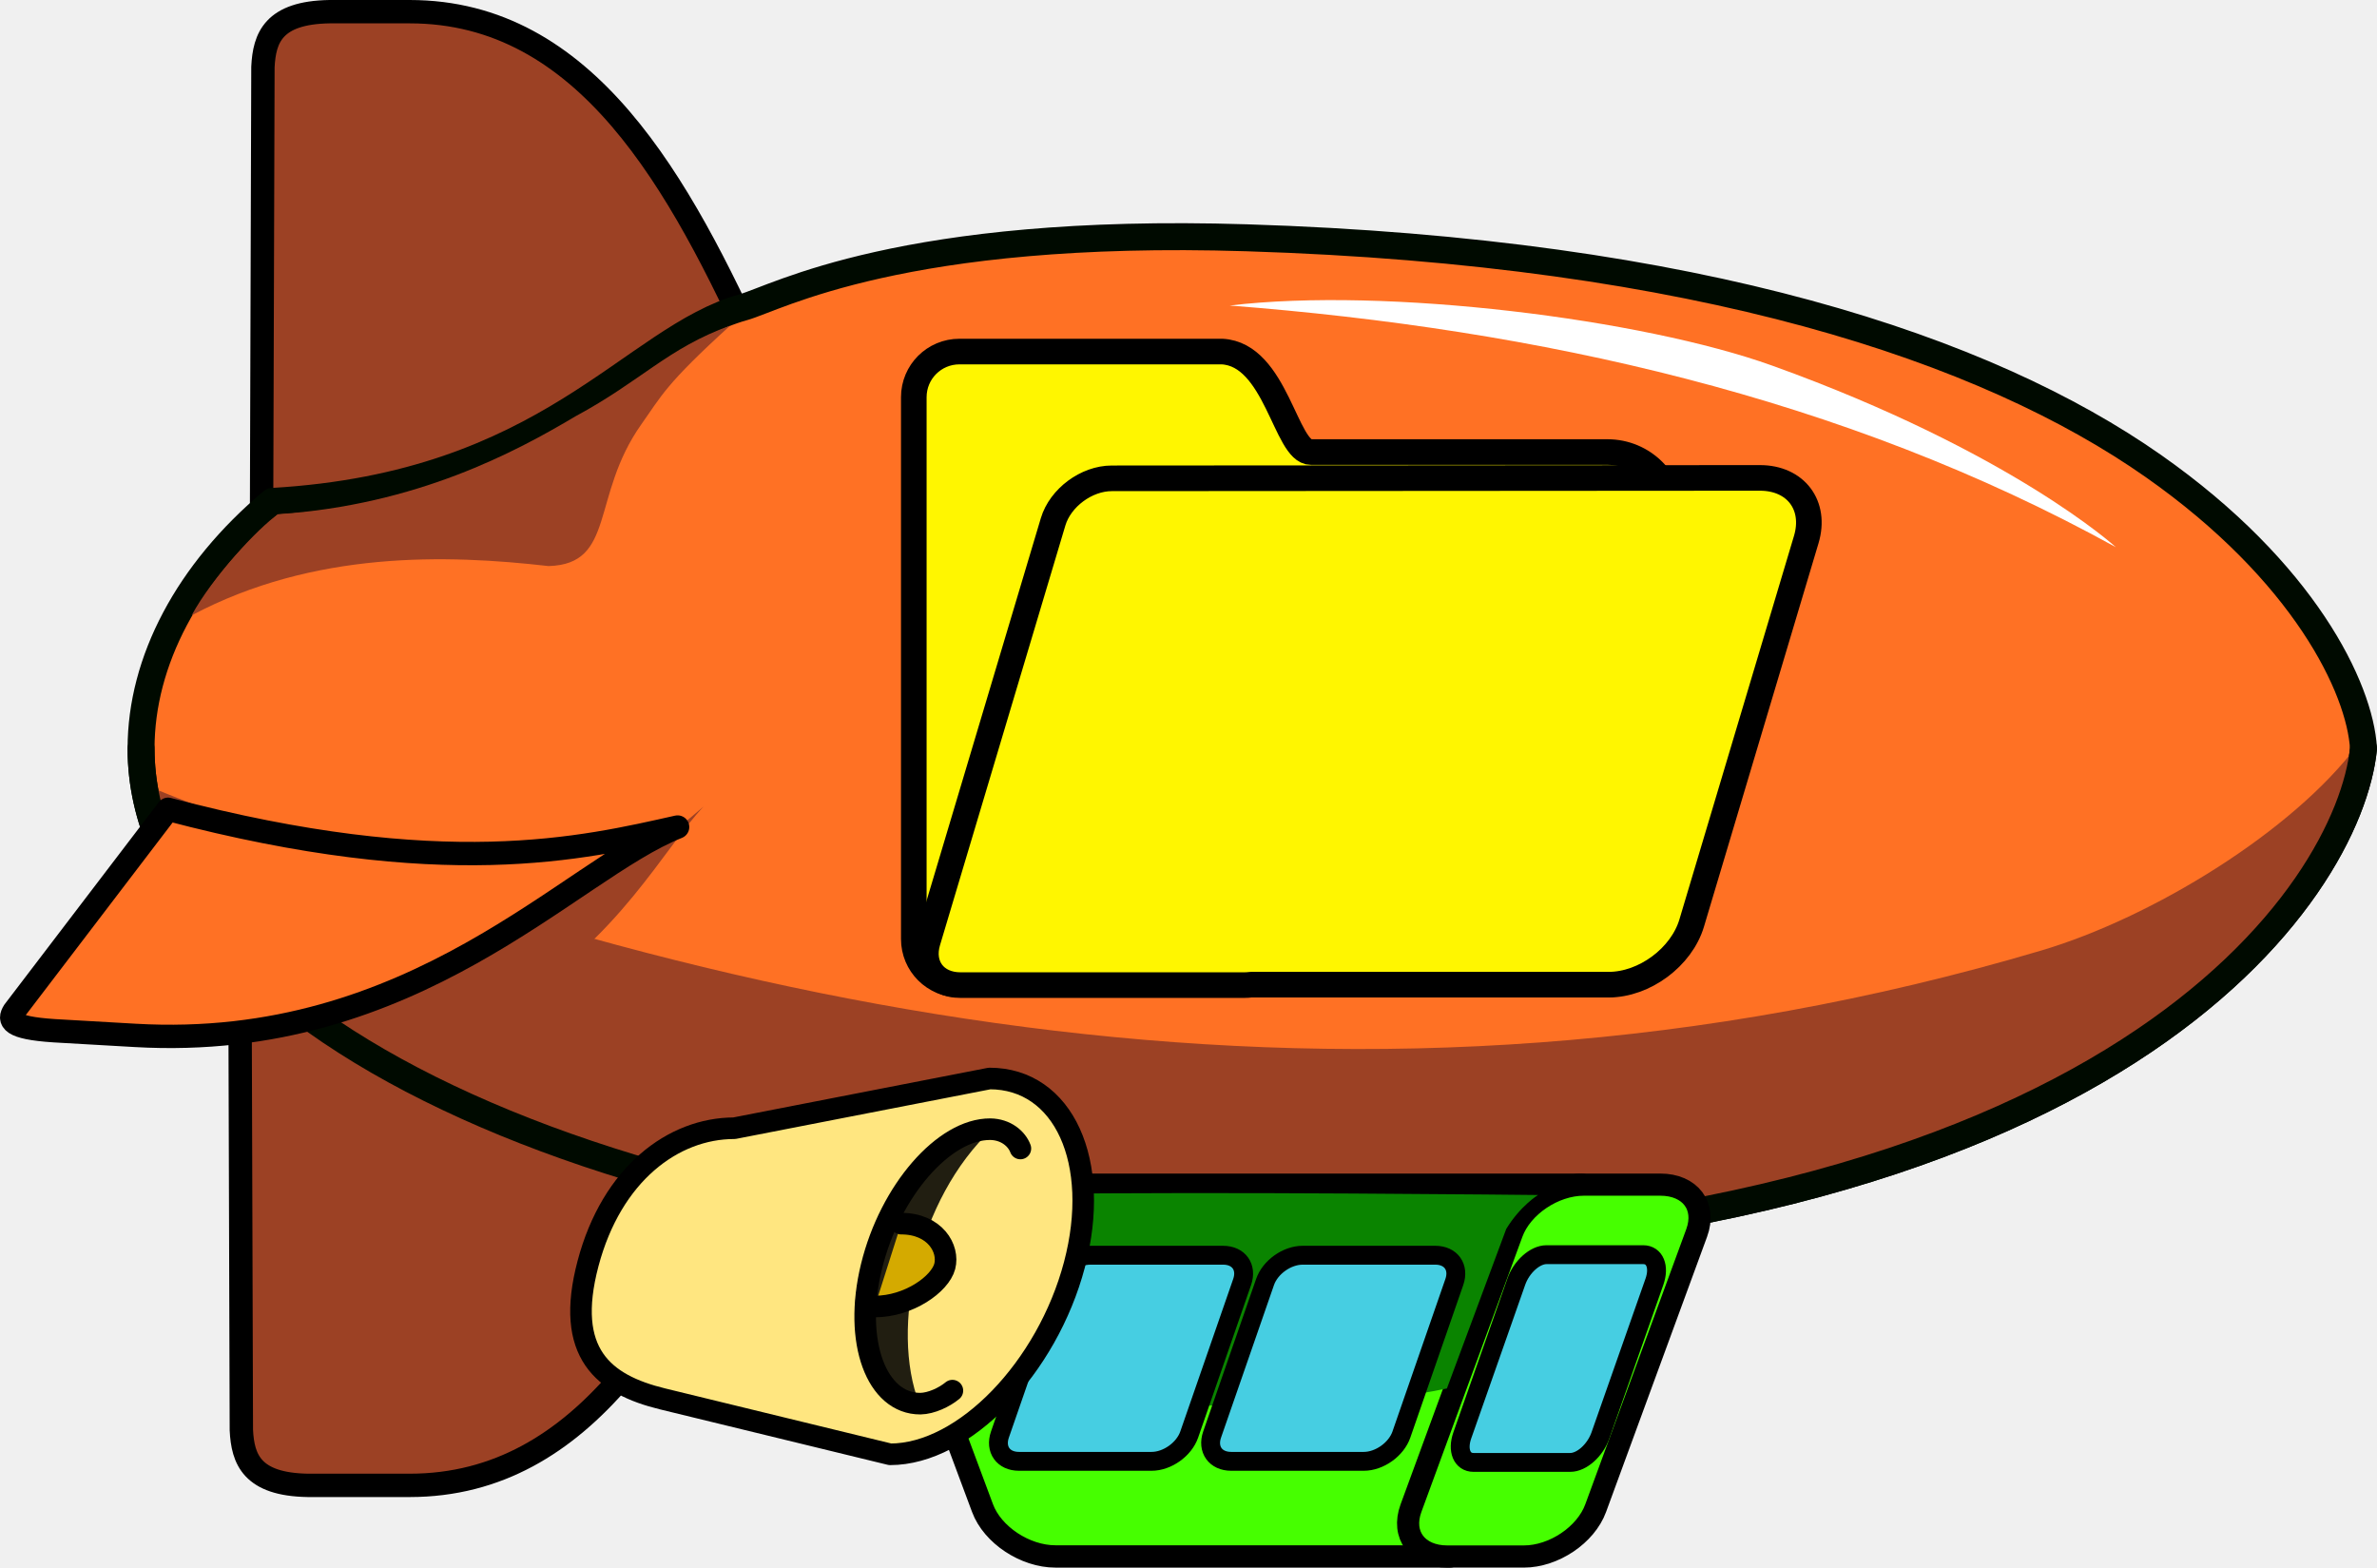
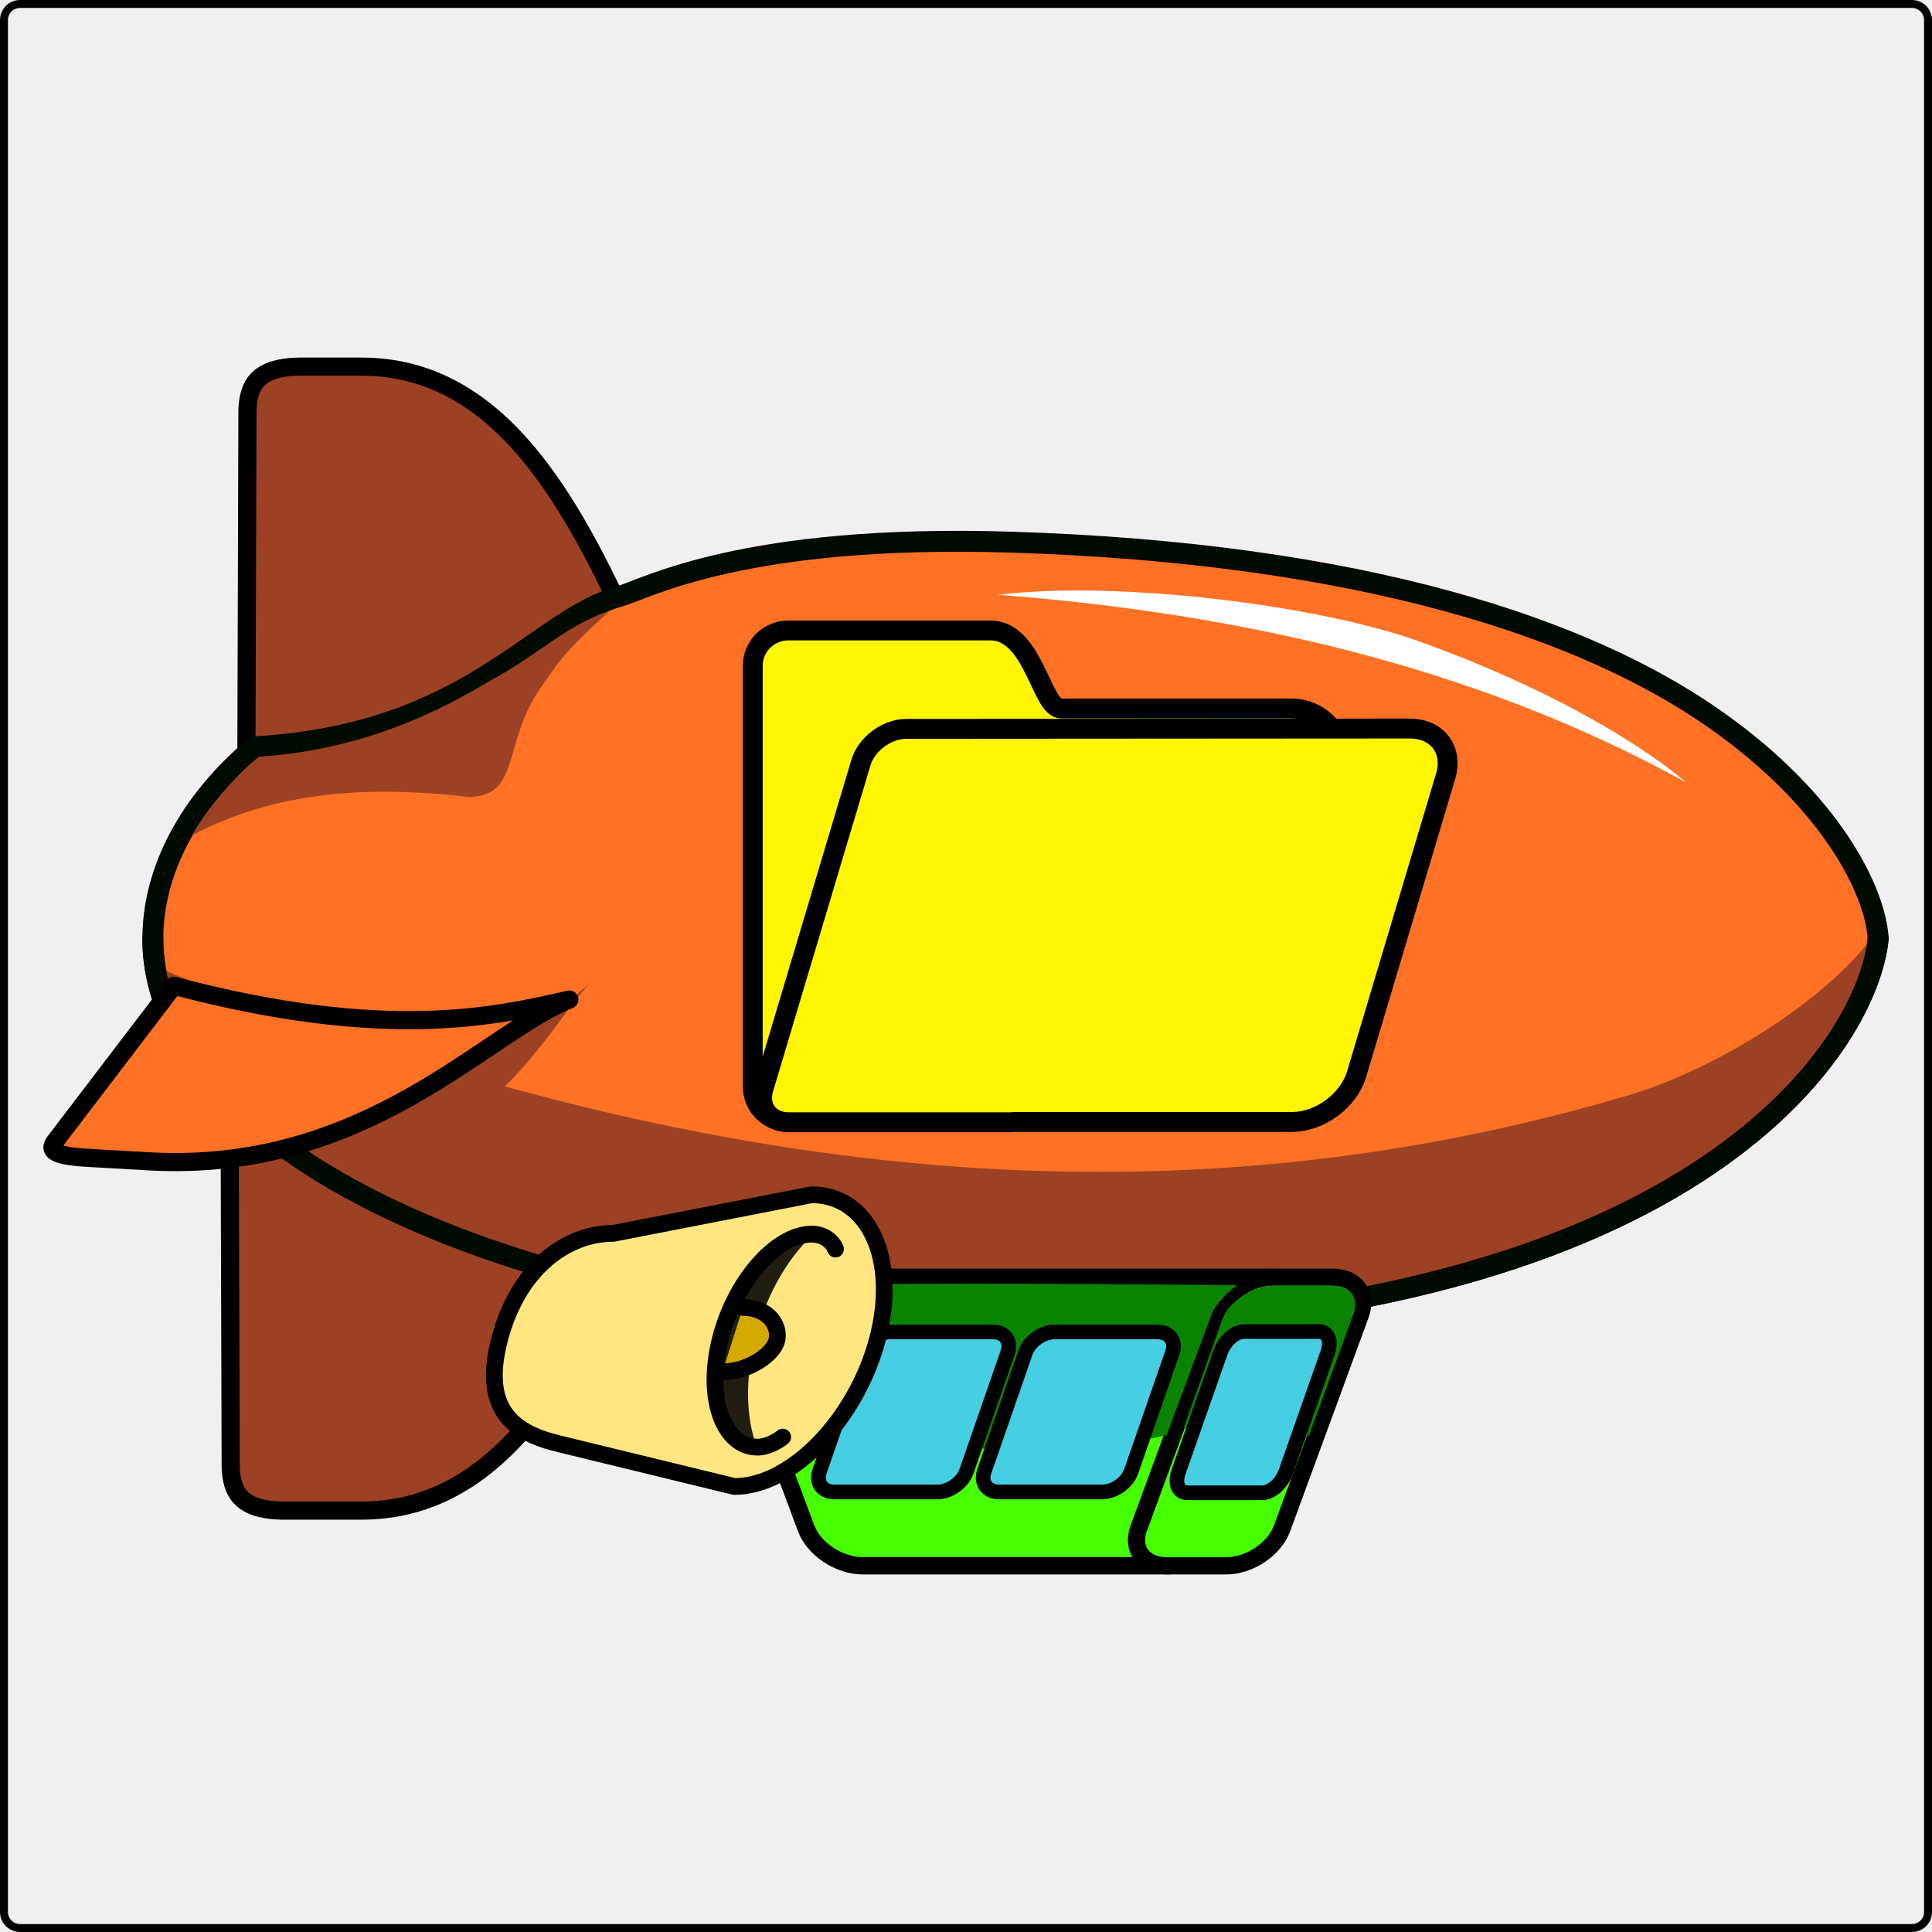
- <svg xmlns="http://www.w3.org/2000/svg" width="233.311mm" height="153.852mm" viewBox="0 0 233.311 153.852" version="1.1" id="svg8">
+ <svg xmlns="http://www.w3.org/2000/svg" width="244.268mm" height="244.268mm" viewBox="0 0 244.268 244.268" version="1.1" id="svg8">
  <defs id="defs2" />
-   <g id="layer1" transform="translate(6.66859,-46.69198)">
-     <path style="fill:#9c4124;fill-opacity:1;fill-rule:evenodd;stroke:#000000;stroke-width:2.292;stroke-linecap:butt;stroke-linejoin:miter;stroke-miterlimit:4;stroke-dasharray:none;stroke-opacity:1" d="M 94.173,120.156 C 70.257,114.487 68.108,47.838 33.547,47.838 l -7.877,-8e-6 c -5.515,0.091 -6.39,2.571 -6.531,5.428 L 18.934,120.156 Z" id="path847" />
-     <path id="path849" d="m 94.173,120.156 c -23.916,5.668 -26.066,72.318 -60.627,72.318 l -9.994,2e-5 c -5.515,-0.091 -6.39,-2.571 -6.531,-5.428 l -0.204,-66.89 z" style="fill:#9c4124;fill-opacity:1;fill-rule:evenodd;stroke:#000000;stroke-width:2.292;stroke-linecap:butt;stroke-linejoin:miter;stroke-miterlimit:4;stroke-dasharray:none;stroke-opacity:1" />
-     <path style="opacity:1;fill:#ff7124;fill-opacity:1;stroke:#000a00;stroke-width:2.646;stroke-linecap:round;stroke-linejoin:round;stroke-miterlimit:4;stroke-dasharray:none;stroke-opacity:1;paint-order:markers fill stroke" d="M 116.247,169.503 C 56.011,169.801 7.177,147.694 7.177,120.156 c 5e-6,-8.557 4.583,-17.285 12.889,-24.253 27.252,-1.568 35.222,-16.001 46.224,-19.06 3.251,-0.904 15.602,-7.869 49.4,-6.814 44.441,1.387 72.672,10.941 89.008,22.405 14.754,10.353 20.278,21.77 20.619,27.722 -1.379,13.811 -23.791,48.924 -109.07,49.347 z" id="path817" />
-     <path style="fill:#9c4124;fill-opacity:1;fill-rule:evenodd;stroke:none;stroke-width:0.529px;stroke-linecap:butt;stroke-linejoin:miter;stroke-opacity:1" d="m 7.223,123.604 c 57.141,23.063 119.776,36.143 186.465,16.377 10.931,-3.24 24.694,-11.698 31.023,-20.15 -6.661,27.09 -41.918,50.102 -113.589,51.089 C 20.777,164.352 13.797,144.044 7.223,123.604 Z" id="path869" />
-     <path id="path903" d="m 225.317,120.156 c -1.379,13.811 -23.791,48.924 -109.07,49.347 C 56.011,169.801 7.177,147.694 7.177,120.156" style="opacity:1;fill:none;fill-opacity:1;stroke:#000a00;stroke-width:2.646;stroke-linecap:round;stroke-linejoin:round;stroke-miterlimit:4;stroke-dasharray:none;stroke-opacity:1;paint-order:markers fill stroke" />
-     <path style="opacity:1;fill:#ffffff;fill-opacity:1;stroke:none;stroke-width:2.856;stroke-linecap:round;stroke-linejoin:round;stroke-miterlimit:4;stroke-dasharray:none;stroke-opacity:1;paint-order:markers fill stroke" d="m 201.011,100.396 c -26.848,-14.812 -56.71,-21.368 -86.979,-23.718 15.36,-1.844 40.565,1.337 53.241,5.896 23.479,8.444 33.739,17.822 33.739,17.822 z" id="path907" />
-     <path style="fill:#9c4124;fill-opacity:1;fill-rule:evenodd;stroke:none;stroke-width:0.836;stroke-linecap:round;stroke-linejoin:round;stroke-miterlimit:4;stroke-dasharray:none;stroke-opacity:1" d="m 62.395,125.851 c -3.683,3.804 -8.597,13.39 -18.608,18.976 l -2.895,1.615 c -1.591,0.877 -1.663,0.637 -1.496,0.221 l 4.822,-10.255 c 10.024,-3.557 14.887,-7.766 18.176,-10.557 z" id="path963" />
-     <path style="fill:#9c4124;fill-opacity:1;fill-rule:evenodd;stroke:none;stroke-width:0.255;stroke-linecap:butt;stroke-linejoin:miter;stroke-miterlimit:4;stroke-dasharray:none;stroke-opacity:1" d="m 65,78.648 c -6.359,5.781 -6.722,6.872 -8.719,9.691 -4.98,7.029 -2.492,13.722 -9.106,13.911 -10.007,-1.145 -23.051,-1.526 -35.031,4.837 1.971,-3.675 6.594,-8.658 8.492,-9.927 13.641,-0.927 23.291,-6.104 29.186,-9.613 6.461,-3.477 9.05,-6.68 15.177,-8.898 z" id="path992" />
-     <path id="path905" d="m 59.84,127.862 c -10.55,4.177 -25.746,22.03 -53.235,20.449 l -7.949,-0.457 C -5.71,147.574 -5.839,146.8 -5.298,145.947 L 9.825,126.119 C 36.844,133.246 50.569,129.942 59.84,127.862 Z" style="fill:#ff7124;fill-opacity:1;fill-rule:evenodd;stroke:#000000;stroke-width:2.292;stroke-linecap:round;stroke-linejoin:round;stroke-miterlimit:4;stroke-dasharray:none;stroke-opacity:1" />
-     <g id="g901" transform="matrix(1.899846,0,0,1.899846,-76.54784,-161.5403)">
-       <path id="rect871" d="m 86.352,127.766 c -1.307,0 -2.36,1.052 -2.36,2.359 v 27.988 c 0,1.307 1.052,2.359 2.36,2.359 h 14.681 c 0.108,0 0.214,-0.01 0.319,-0.024 h 18.481 c 1.852,0 3.343,-1.491 3.343,-3.344 V 136.302 c 0,-1.852 -1.491,-3.344 -3.343,-3.344 h -15.322 c -1.306,0.012 -1.798,-5.052 -4.595,-5.192 z" style="opacity:1;fill:#fff600;fill-opacity:1;stroke:#000000;stroke-width:1.323;stroke-linecap:round;stroke-linejoin:round;stroke-miterlimit:4;stroke-dasharray:none;stroke-opacity:1;paint-order:markers fill stroke" />
-       <path id="rect871-0" d="m 94.22,134.315 c -1.307,0 -2.659,1.002 -3.031,2.247 L 84.711,158.248 c -0.372,1.245 0.381,2.247 1.688,2.247 h 14.681 c 0.108,0 0.217,-0.009 0.326,-0.022 h 18.481 c 1.852,0 3.768,-1.42 4.294,-3.184 l 5.919,-19.812 c 0.527,-1.764 -0.54,-3.184 -2.392,-3.184 z" style="opacity:1;fill:#fff600;fill-opacity:1;stroke:#000000;stroke-width:1.323;stroke-linecap:round;stroke-linejoin:round;stroke-miterlimit:4;stroke-dasharray:none;stroke-opacity:1;paint-order:markers fill stroke" />
+   <g id="layer1" transform="translate(10.18193,-42.0969)">
+     <rect style="opacity:1;fill:none;fill-opacity:1;stroke:#000000;stroke-width:1.006;stroke-linecap:round;stroke-linejoin:round;stroke-miterlimit:4;stroke-dasharray:none;stroke-opacity:1;paint-order:markers fill stroke" id="rect1134" width="243.262" height="243.262" x="-9.679" y="42.6" ry="2.031" />
+     <g id="g1159" transform="translate(1.965347,40.61288)">
+       <path id="path847" d="M 94.173,120.156 C 70.257,114.487 68.108,47.838 33.547,47.838 l -7.877,-8e-6 c -5.515,0.091 -6.39,2.571 -6.531,5.428 L 18.934,120.156 Z" style="fill:#9c4124;fill-opacity:1;fill-rule:evenodd;stroke:#000000;stroke-width:2.292;stroke-linecap:butt;stroke-linejoin:miter;stroke-miterlimit:4;stroke-dasharray:none;stroke-opacity:1" />
+       <path style="fill:#9c4124;fill-opacity:1;fill-rule:evenodd;stroke:#000000;stroke-width:2.292;stroke-linecap:butt;stroke-linejoin:miter;stroke-miterlimit:4;stroke-dasharray:none;stroke-opacity:1" d="m 94.173,120.156 c -23.916,5.668 -26.066,72.318 -60.627,72.318 l -9.994,2e-5 c -5.515,-0.091 -6.39,-2.571 -6.531,-5.428 l -0.204,-66.89 z" id="path849" />
+       <path id="path817" d="M 116.247,169.503 C 56.011,169.801 7.177,147.694 7.177,120.156 c 5e-6,-8.557 4.583,-17.285 12.889,-24.253 27.252,-1.568 35.222,-16.001 46.224,-19.06 3.251,-0.904 15.602,-7.869 49.4,-6.814 44.441,1.387 72.672,10.941 89.008,22.405 14.754,10.353 20.278,21.77 20.619,27.722 -1.379,13.811 -23.791,48.924 -109.07,49.347 z" style="opacity:1;fill:#ff7124;fill-opacity:1;stroke:#000a00;stroke-width:2.646;stroke-linecap:round;stroke-linejoin:round;stroke-miterlimit:4;stroke-dasharray:none;stroke-opacity:1;paint-order:markers fill stroke" />
+       <path id="path869" d="m 7.223,123.604 c 57.141,23.063 119.776,36.143 186.465,16.377 10.931,-3.24 24.694,-11.698 31.023,-20.15 -6.661,27.09 -41.918,50.102 -113.589,51.089 C 20.777,164.352 13.797,144.044 7.223,123.604 Z" style="fill:#9c4124;fill-opacity:1;fill-rule:evenodd;stroke:none;stroke-width:0.529px;stroke-linecap:butt;stroke-linejoin:miter;stroke-opacity:1" />
+       <path style="opacity:1;fill:none;fill-opacity:1;stroke:#000a00;stroke-width:2.646;stroke-linecap:round;stroke-linejoin:round;stroke-miterlimit:4;stroke-dasharray:none;stroke-opacity:1;paint-order:markers fill stroke" d="m 225.317,120.156 c -1.379,13.811 -23.791,48.924 -109.07,49.347 C 56.011,169.801 7.177,147.694 7.177,120.156" id="path903" />
+       <path id="path907" d="m 201.011,100.396 c -26.848,-14.812 -56.71,-21.368 -86.979,-23.718 15.36,-1.844 40.565,1.337 53.241,5.896 23.479,8.444 33.739,17.822 33.739,17.822 z" style="opacity:1;fill:#ffffff;fill-opacity:1;stroke:none;stroke-width:2.856;stroke-linecap:round;stroke-linejoin:round;stroke-miterlimit:4;stroke-dasharray:none;stroke-opacity:1;paint-order:markers fill stroke" />
+       <path id="path963" d="m 62.395,125.851 c -3.683,3.804 -8.597,13.39 -18.608,18.976 l -2.895,1.615 c -1.591,0.877 -1.663,0.637 -1.496,0.221 l 4.822,-10.255 c 10.024,-3.557 14.887,-7.766 18.176,-10.557 z" style="fill:#9c4124;fill-opacity:1;fill-rule:evenodd;stroke:none;stroke-width:0.836;stroke-linecap:round;stroke-linejoin:round;stroke-miterlimit:4;stroke-dasharray:none;stroke-opacity:1" />
+       <path id="path992" d="m 65,78.648 c -6.359,5.781 -6.722,6.872 -8.719,9.691 -4.98,7.029 -2.492,13.722 -9.106,13.911 -10.007,-1.145 -23.051,-1.526 -35.031,4.837 1.971,-3.675 6.594,-8.658 8.492,-9.927 13.641,-0.927 23.291,-6.104 29.186,-9.613 6.461,-3.477 9.05,-6.68 15.177,-8.898 z" style="fill:#9c4124;fill-opacity:1;fill-rule:evenodd;stroke:none;stroke-width:0.255;stroke-linecap:butt;stroke-linejoin:miter;stroke-miterlimit:4;stroke-dasharray:none;stroke-opacity:1" />
+       <path style="fill:#ff7124;fill-opacity:1;fill-rule:evenodd;stroke:#000000;stroke-width:2.292;stroke-linecap:round;stroke-linejoin:round;stroke-miterlimit:4;stroke-dasharray:none;stroke-opacity:1" d="m 59.84,127.862 c -10.55,4.177 -25.746,22.03 -53.235,20.449 l -7.949,-0.457 C -5.71,147.574 -5.839,146.8 -5.298,145.947 L 9.825,126.119 C 36.844,133.246 50.569,129.942 59.84,127.862 Z" id="path905" />
+       <g transform="matrix(1.899846,0,0,1.899846,-76.54784,-161.5403)" id="g901">
+         <path style="opacity:1;fill:#fff600;fill-opacity:1;stroke:#000000;stroke-width:1.323;stroke-linecap:round;stroke-linejoin:round;stroke-miterlimit:4;stroke-dasharray:none;stroke-opacity:1;paint-order:markers fill stroke" d="m 86.352,127.766 c -1.307,0 -2.36,1.052 -2.36,2.359 v 27.988 c 0,1.307 1.052,2.359 2.36,2.359 h 14.681 c 0.108,0 0.214,-0.01 0.319,-0.024 h 18.481 c 1.852,0 3.343,-1.491 3.343,-3.344 V 136.302 c 0,-1.852 -1.491,-3.344 -3.343,-3.344 h -15.322 c -1.306,0.012 -1.798,-5.052 -4.595,-5.192 z" id="rect871" />
+         <path style="opacity:1;fill:#fff600;fill-opacity:1;stroke:#000000;stroke-width:1.323;stroke-linecap:round;stroke-linejoin:round;stroke-miterlimit:4;stroke-dasharray:none;stroke-opacity:1;paint-order:markers fill stroke" d="m 94.22,134.315 c -1.307,0 -2.659,1.002 -3.031,2.247 L 84.711,158.248 c -0.372,1.245 0.381,2.247 1.688,2.247 h 14.681 c 0.108,0 0.217,-0.009 0.326,-0.022 h 18.481 c 1.852,0 3.768,-1.42 4.294,-3.184 l 5.919,-19.812 c 0.527,-1.764 -0.54,-3.184 -2.392,-3.184 z" id="rect871-0" />
+       </g>
+       <path id="rect940" d="m 83.326,162.966 c -2.986,0 -4.601,2.113 -3.623,4.738 l 10.068,27.006 c 0.979,2.625 4.17,4.739 7.155,4.739 h 1.175 6.448 31.119 c -2.986,0 -4.601,-2.114 -3.623,-4.739 l 10.068,-27.006 c 0.914,-2.453 3.76,-4.457 6.565,-4.71 -0.117,-0.017 -0.236,-0.028 -0.357,-0.028 H 94.525 c -1.146,0 -11.199,0 -11.199,0 z" style="opacity:1;fill:#46ff00;fill-opacity:1;stroke:#000000;stroke-width:2.19;stroke-linecap:round;stroke-linejoin:round;stroke-miterlimit:4;stroke-dasharray:none;stroke-opacity:1;paint-order:markers fill stroke" />
+       <path style="opacity:1;fill:#46ff00;fill-opacity:1;stroke:#000000;stroke-width:2.174;stroke-linecap:round;stroke-linejoin:round;stroke-miterlimit:4;stroke-dasharray:none;stroke-opacity:1;paint-order:markers fill stroke" d="m 148.789,162.958 h 7.509 c 2.941,0 4.533,2.114 3.569,4.74 l -9.917,27.018 c -0.964,2.626 -4.108,4.74 -7.049,4.74 h -7.509 c -2.941,0 -4.533,-2.114 -3.569,-4.74 l 9.917,-27.018 c 0.964,-2.626 4.108,-4.74 7.049,-4.74 z" id="path945" />
+       <path id="path836" d="m 149.23,164.013 h 6.607 c 2.588,0 4.028,1.333 3.065,3.807 l -5.552,15.169 c 0,0 -11.52,1.497 -15.817,-1.055 l 4.892,-13.719 c 0.963,-2.474 4.217,-4.203 6.804,-4.203 z" style="opacity:1;fill:#0a8400;fill-opacity:1;stroke:none;stroke-width:1.979;stroke-linecap:round;stroke-linejoin:round;stroke-miterlimit:4;stroke-dasharray:none;stroke-opacity:1;paint-order:markers fill stroke" />
+       <path d="m 147.46,190.221 c 1.124,0 2.445,-1.181 2.96,-2.648 l 5.302,-15.092 c 0.515,-1.467 0.025,-2.648 -1.1,-2.648 h -4.75 -4.75 c -1.124,0 -2.444,1.181 -2.96,2.648 l -5.302,15.092 c -0.515,1.467 -0.025,2.648 1.1,2.648 z" style="fill:#46cee2;fill-opacity:1;fill-rule:evenodd;stroke:#000000;stroke-width:1.852;stroke-linecap:butt;stroke-linejoin:miter;stroke-miterlimit:4;stroke-dasharray:none;stroke-opacity:1" id="path960" />
+       <path style="opacity:1;fill:#0a8400;fill-opacity:1;stroke:none;stroke-width:1.345;stroke-linecap:round;stroke-linejoin:round;stroke-miterlimit:4;stroke-dasharray:none;stroke-opacity:1;paint-order:markers fill stroke" d="m 135.349,182.965 5.824,-15.657 c 1.388,-2.278 3.122,-3.331 3.122,-3.331 0,0 -31.924,-0.356 -49.634,-0.092 H 83.633 c -2.889,0 -3.488,1.751 -2.801,4.133 l 5.496,14.504 c 10.688,1.991 35.164,3.395 49.021,0.442 z" id="path968" />
+       <path id="path964" style="fill:#46cee2;fill-opacity:1;fill-rule:evenodd;stroke:#000000;stroke-width:1.852;stroke-linecap:butt;stroke-linejoin:miter;stroke-miterlimit:4;stroke-dasharray:none;stroke-opacity:1" d="m 127.19,190.115 c 1.541,0 3.188,-1.172 3.693,-2.627 l 5.196,-14.975 c 0.505,-1.456 -0.329,-2.627 -1.87,-2.627 h -6.508 -6.508 c -1.541,0 -3.187,1.172 -3.692,2.627 l -5.196,14.975 c -0.505,1.456 0.329,2.627 1.87,2.627 z" />
+       <path d="m 106.363,190.115 c 1.541,0 3.188,-1.172 3.693,-2.627 l 5.196,-14.975 c 0.505,-1.456 -0.329,-2.627 -1.87,-2.627 h -6.508 -6.508 c -1.541,0 -3.187,1.172 -3.692,2.627 l -5.196,14.975 c -0.505,1.456 0.329,2.627 1.87,2.627 z" style="fill:#46cee2;fill-opacity:1;fill-rule:evenodd;stroke:#000000;stroke-width:1.852;stroke-linecap:butt;stroke-linejoin:miter;stroke-miterlimit:4;stroke-dasharray:none;stroke-opacity:1" id="path966" />
+       <path style="opacity:1;fill:#ffe680;fill-opacity:1;stroke:#000000;stroke-width:2.117;stroke-linecap:round;stroke-linejoin:round;stroke-miterlimit:4;stroke-dasharray:none;stroke-opacity:1;paint-order:markers fill stroke" d="m 80.703,189.426 -22.326,-5.436 c -5.819,-1.417 -9.657,-4.486 -7.33,-13.284 2.327,-8.798 8.368,-13.284 14.357,-13.284 l 25.054,-4.881 c 7.272,0 11.003,8.183 8.333,18.278 -2.67,10.095 -10.817,18.607 -18.089,18.607" id="path876" />
+       <path style="opacity:0.868;fill:#000000;fill-opacity:1;stroke:none;stroke-width:1.323;stroke-linecap:round;stroke-linejoin:round;stroke-miterlimit:4;stroke-dasharray:none;stroke-opacity:1;paint-order:markers fill stroke" d="m 90.671,157.534 c -5.085,0 -10.8,6.022 -12.765,13.45 -1.965,7.428 0.565,13.45 5.65,13.45 -2.87,-7.381 -0.15,-20.078 7.115,-26.9 z" id="path913" />
+       <path id="path839" d="m 81.784,166.786 c 3.331,0 4.735,2.462 4.276,4.199 -0.459,1.736 -3.532,3.935 -6.862,3.935" style="opacity:1;fill:#d4aa00;fill-opacity:1;stroke:#000000;stroke-width:2.117;stroke-linecap:round;stroke-linejoin:round;stroke-miterlimit:4;stroke-dasharray:none;stroke-opacity:1;paint-order:markers fill stroke" />
+       <path style="opacity:1;fill:none;fill-opacity:1;stroke:#000000;stroke-width:2.117;stroke-linecap:round;stroke-linejoin:round;stroke-miterlimit:4;stroke-dasharray:none;stroke-opacity:1;paint-order:markers fill stroke" d="m 86.813,183.176 c -0.781,0.647 -2.065,1.259 -3.141,1.278 -4.274,0.019 -6.619,-6.02 -4.798,-13.469 1.822,-7.449 7.12,-13.488 11.654,-13.469 1.533,0.019 2.598,0.937 2.958,1.896" id="path909" />
    </g>
-     <path style="opacity:1;fill:#46ff00;fill-opacity:1;stroke:#000000;stroke-width:2.19;stroke-linecap:round;stroke-linejoin:round;stroke-miterlimit:4;stroke-dasharray:none;stroke-opacity:1;paint-order:markers fill stroke" d="m 83.326,162.966 c -2.986,0 -4.601,2.113 -3.623,4.738 l 10.068,27.006 c 0.979,2.625 4.17,4.739 7.155,4.739 h 1.175 6.448 31.119 c -2.986,0 -4.601,-2.114 -3.623,-4.739 l 10.068,-27.006 c 0.914,-2.453 3.76,-4.457 6.565,-4.71 -0.117,-0.017 -0.236,-0.028 -0.357,-0.028 H 94.525 c -1.146,0 -11.199,0 -11.199,0 z" id="rect940" />
-     <path id="path945" d="m 148.789,162.958 h 7.509 c 2.941,0 4.533,2.114 3.569,4.74 l -9.917,27.018 c -0.964,2.626 -4.108,4.74 -7.049,4.74 h -7.509 c -2.941,0 -4.533,-2.114 -3.569,-4.74 l 9.917,-27.018 c 0.964,-2.626 4.108,-4.74 7.049,-4.74 z" style="opacity:1;fill:#46ff00;fill-opacity:1;stroke:#000000;stroke-width:2.174;stroke-linecap:round;stroke-linejoin:round;stroke-miterlimit:4;stroke-dasharray:none;stroke-opacity:1;paint-order:markers fill stroke" />
-     <path id="path960" style="fill:#46cee2;fill-opacity:1;fill-rule:evenodd;stroke:#000000;stroke-width:1.852;stroke-linecap:butt;stroke-linejoin:miter;stroke-miterlimit:4;stroke-dasharray:none;stroke-opacity:1" d="m 147.46,190.221 c 1.124,0 2.445,-1.181 2.96,-2.648 l 5.302,-15.092 c 0.515,-1.467 0.025,-2.648 -1.1,-2.648 h -4.75 -4.75 c -1.124,0 -2.444,1.181 -2.96,2.648 l -5.302,15.092 c -0.515,1.467 -0.025,2.648 1.1,2.648 z" />
-     <path id="path968" d="m 135.349,182.965 5.824,-15.657 c 1.388,-2.278 3.122,-3.331 3.122,-3.331 0,0 -31.924,-0.356 -49.634,-0.092 H 83.633 c -2.889,0 -3.488,1.751 -2.801,4.133 l 5.496,14.504 c 10.688,1.991 35.164,3.395 49.021,0.442 z" style="opacity:1;fill:#0a8400;fill-opacity:1;stroke:none;stroke-width:1.345;stroke-linecap:round;stroke-linejoin:round;stroke-miterlimit:4;stroke-dasharray:none;stroke-opacity:1;paint-order:markers fill stroke" />
-     <path d="m 127.19,190.115 c 1.541,0 3.188,-1.172 3.693,-2.627 l 5.196,-14.975 c 0.505,-1.456 -0.329,-2.627 -1.87,-2.627 h -6.508 -6.508 c -1.541,0 -3.187,1.172 -3.692,2.627 l -5.196,14.975 c -0.505,1.456 0.329,2.627 1.87,2.627 z" style="fill:#46cee2;fill-opacity:1;fill-rule:evenodd;stroke:#000000;stroke-width:1.852;stroke-linecap:butt;stroke-linejoin:miter;stroke-miterlimit:4;stroke-dasharray:none;stroke-opacity:1" id="path964" />
-     <path id="path966" style="fill:#46cee2;fill-opacity:1;fill-rule:evenodd;stroke:#000000;stroke-width:1.852;stroke-linecap:butt;stroke-linejoin:miter;stroke-miterlimit:4;stroke-dasharray:none;stroke-opacity:1" d="m 106.363,190.115 c 1.541,0 3.188,-1.172 3.693,-2.627 l 5.196,-14.975 c 0.505,-1.456 -0.329,-2.627 -1.87,-2.627 h -6.508 -6.508 c -1.541,0 -3.187,1.172 -3.692,2.627 l -5.196,14.975 c -0.505,1.456 0.329,2.627 1.87,2.627 z" />
-     <path id="path876" d="m 80.703,189.426 -22.326,-5.436 c -5.819,-1.417 -9.657,-4.486 -7.33,-13.284 2.327,-8.798 8.368,-13.284 14.357,-13.284 l 25.054,-4.881 c 7.272,0 11.003,8.183 8.333,18.278 -2.67,10.095 -10.817,18.607 -18.089,18.607" style="opacity:1;fill:#ffe680;fill-opacity:1;stroke:#000000;stroke-width:2.117;stroke-linecap:round;stroke-linejoin:round;stroke-miterlimit:4;stroke-dasharray:none;stroke-opacity:1;paint-order:markers fill stroke" />
-     <path id="path913" d="m 90.671,157.534 c -5.085,0 -10.8,6.022 -12.765,13.45 -1.965,7.428 0.565,13.45 5.65,13.45 -2.87,-7.381 -0.15,-20.078 7.115,-26.9 z" style="opacity:0.868;fill:#000000;fill-opacity:1;stroke:none;stroke-width:1.323;stroke-linecap:round;stroke-linejoin:round;stroke-miterlimit:4;stroke-dasharray:none;stroke-opacity:1;paint-order:markers fill stroke" />
-     <path style="opacity:1;fill:#d4aa00;fill-opacity:1;stroke:#000000;stroke-width:2.117;stroke-linecap:round;stroke-linejoin:round;stroke-miterlimit:4;stroke-dasharray:none;stroke-opacity:1;paint-order:markers fill stroke" d="m 81.784,166.786 c 3.331,0 4.735,2.462 4.276,4.199 -0.459,1.736 -3.532,3.935 -6.862,3.935" id="path839" />
-     <path id="path909" d="m 86.813,183.176 c -0.781,0.647 -2.065,1.259 -3.141,1.278 -4.274,0.019 -6.619,-6.02 -4.798,-13.469 1.822,-7.449 7.12,-13.488 11.654,-13.469 1.533,0.019 2.598,0.937 2.958,1.896" style="opacity:1;fill:none;fill-opacity:1;stroke:#000000;stroke-width:2.117;stroke-linecap:round;stroke-linejoin:round;stroke-miterlimit:4;stroke-dasharray:none;stroke-opacity:1;paint-order:markers fill stroke" />
  </g>
</svg>
